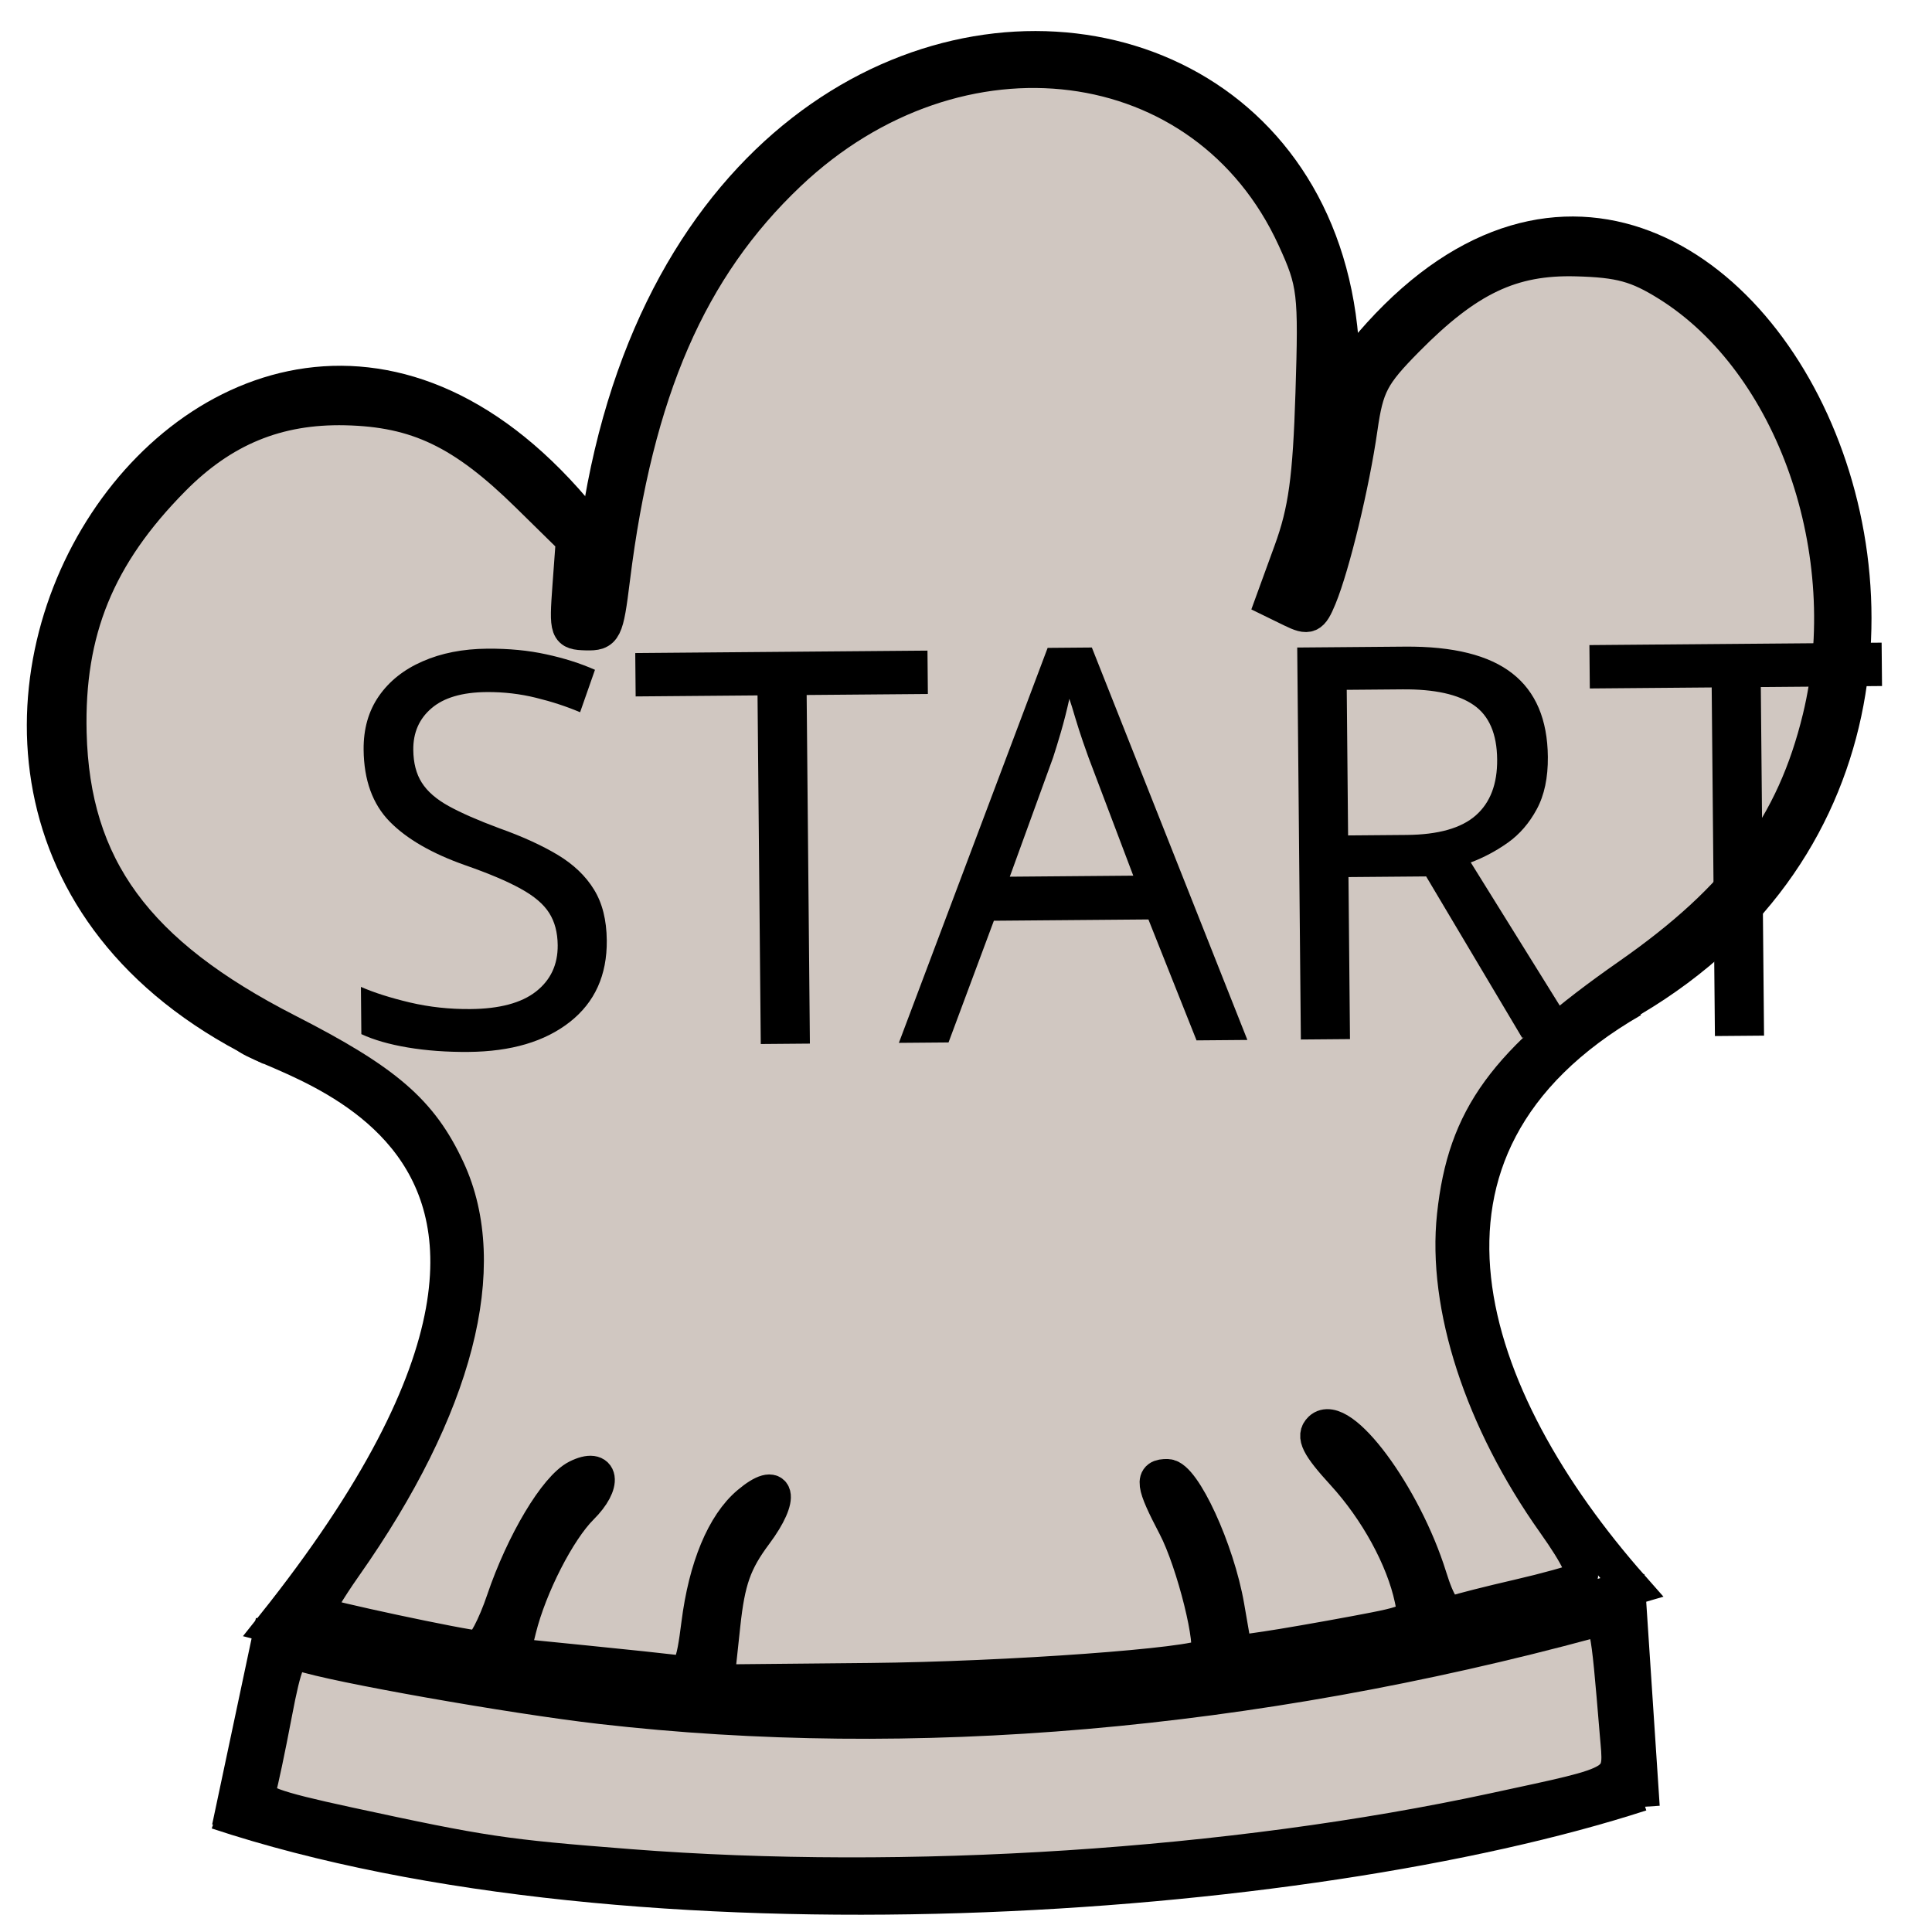
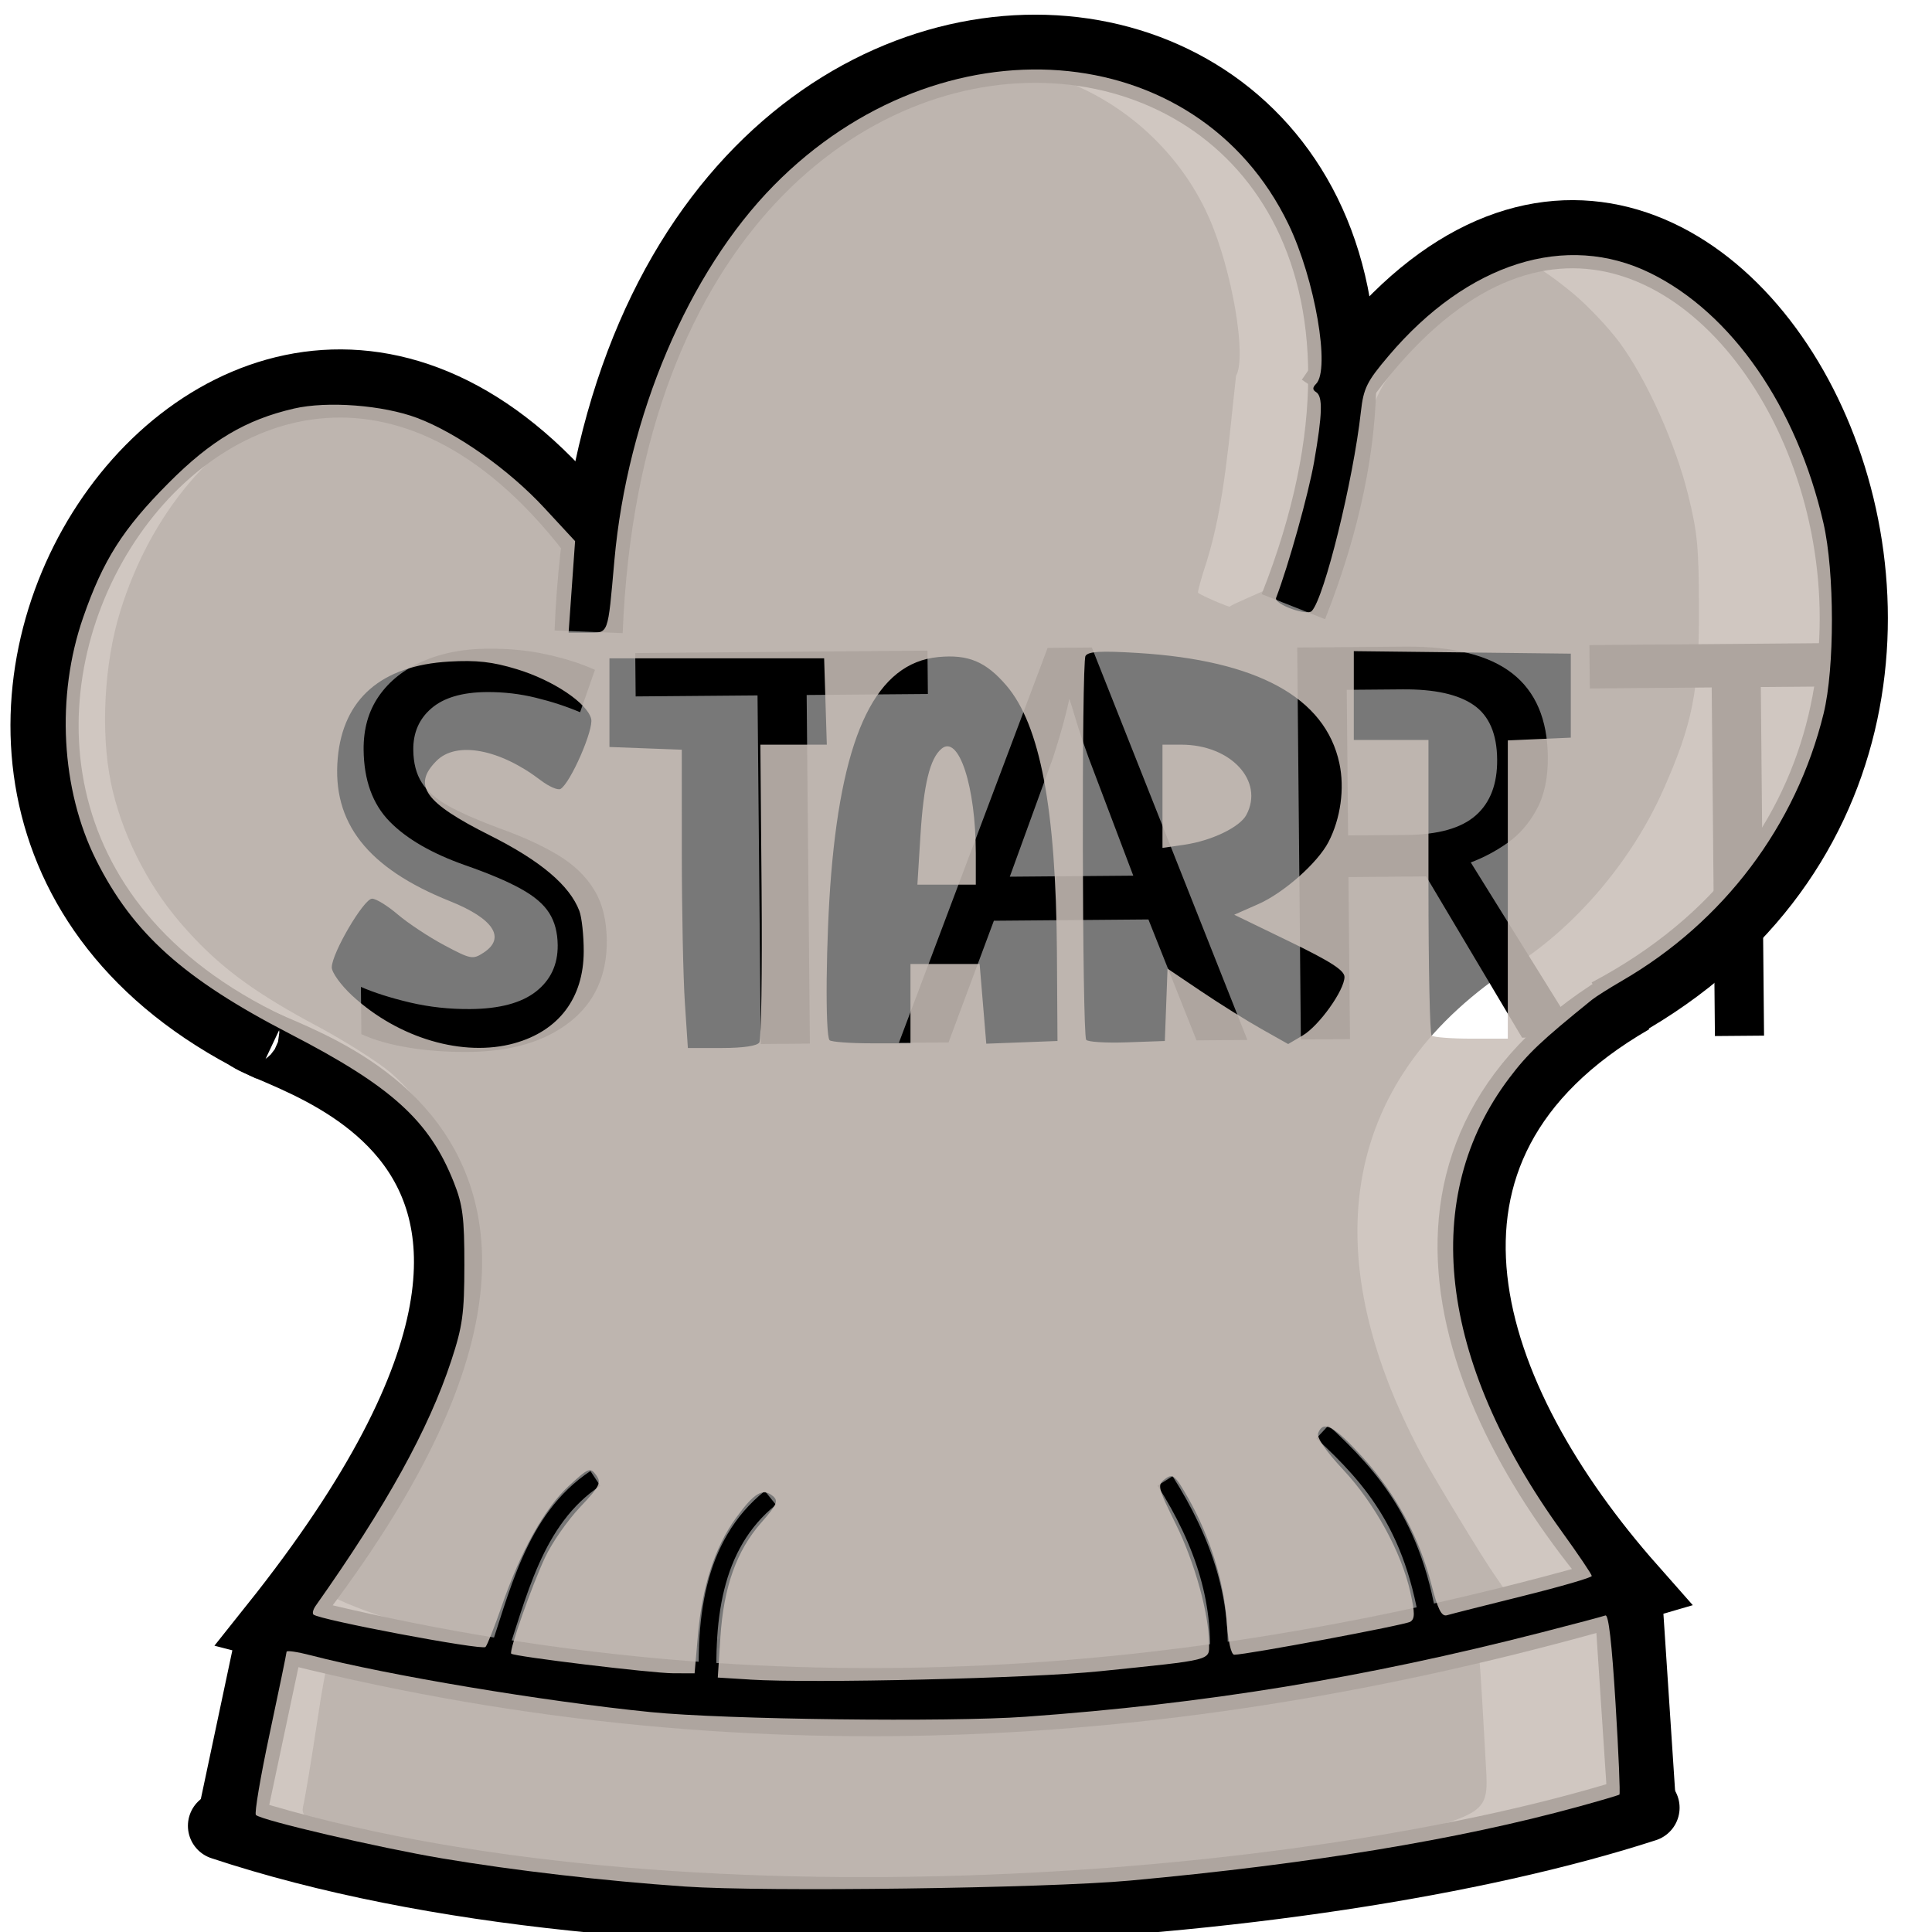
- <svg xmlns="http://www.w3.org/2000/svg" width="64mm" height="64mm" viewBox="0 0 226.772 226.772" id="svg2" version="1.1">
-   <defs id="defs4" />
-   <g id="layer1" transform="translate(0,-825.5906)">
-     <flowRoot xml:space="preserve" id="flowRoot4186" style="fill:black;stroke:none;stroke-opacity:1;stroke-width:1px;stroke-linejoin:miter;stroke-linecap:butt;fill-opacity:1;font-family:sans-serif;font-style:normal;font-weight:normal;font-size:40px;line-height:125%;letter-spacing:0px;word-spacing:0px">
+ <svg xmlns="http://www.w3.org/2000/svg" xmlns:xlink="http://www.w3.org/1999/xlink" width="64mm" height="64mm" viewBox="0 0 226.772 226.772" id="svg2" version="1.1" enable-background="new">
+   <defs id="defs4">
+     <linearGradient id="linearGradient4350">
+       <stop style="stop-color:#000000;stop-opacity:1;" offset="0" id="stop4352" />
+       <stop style="stop-color:#000000;stop-opacity:0;" offset="1" id="stop4354" />
+     </linearGradient>
+     <linearGradient xlink:href="#linearGradient4350" id="linearGradient4356" x1="37.611" y1="100.386" x2="184.461" y2="100.386" gradientUnits="userSpaceOnUse" />
+   </defs>
+   <g id="layer7" style="display:inline">
+     <path style="color:#000000;clip-rule:nonzero;display:inline;overflow:visible;visibility:visible;opacity:1;isolation:auto;mix-blend-mode:normal;color-interpolation:sRGB;color-interpolation-filters:linearRGB;solid-color:#000000;solid-opacity:1;fill:#757575;fill-opacity:0.98;fill-rule:evenodd;stroke:#757575;stroke-width:0;stroke-linecap:round;stroke-linejoin:miter;stroke-miterlimit:4;stroke-dasharray:none;stroke-dashoffset:0;stroke-opacity:0.98;color-rendering:auto;image-rendering:auto;shape-rendering:auto;text-rendering:auto;enable-background:accumulate" d="m 76.208,196.289 c -12.476,-3.838 -25.731,-3.174 -37.776,-9.14 0,0 0.551,-1.483 1.619,-3.036 7.007,-10.196 12.495,-22.008 14.119,-30.389 0.966,-4.983 0.627,-12.967 -0.712,-16.784 -1.332,-3.797 -4.401,-8.254 -7.581,-11.008 -1.435,-1.243 -5.352,-3.725 -8.703,-5.516 C 29.453,116.29 25.369,113.199 21.146,108.284 17.178,103.665 14.184,97.606 13.007,91.812 11.798,85.863 12.235,77.851 14.097,71.806 17.675,60.195 25.358,51.127 34.466,47.762 c 1.815,-0.67 3.757,-0.911 7.223,-0.896 4.19,0.019 5.133,0.194 8.13,1.508 5.371,2.354 10.446,6.525 14.651,12.039 1.687,2.213 2.017,2.963 1.846,4.201 -0.115,0.829 -0.332,3.12 -0.482,5.091 l -0.274,3.584 2.05,0 c 2.388,0 2.318,0.171 2.74,-6.673 0.583,-9.443 3.655,-22.1 7.31,-30.113 6.519,-14.295 16.74,-24.051 28.808,-27.497 4.509,-1.288 12.221,-1.405 16.251,-0.247 8.427,2.422 15.618,8.706 19.179,16.76 2.717,6.145 4.468,16.37 3.185,18.592 -0.806,7.153 -1.355,15.153 -3.449,21.808 -0.635,1.928 -1.088,3.573 -1.006,3.656 0.278,0.284 3.672,1.752 3.749,1.621 0.299,-0.509 12.398,-4.734 13.366,-8.431 1.28,-4.889 2.673,-8.2 2.685,-11.27 0.007,-1.669 0.776,-4.984 2.833,-7.635 10.361,-13.344 10.845,-18.108 21.339,-9.451 1.701,1.403 4.166,3.998 5.477,5.765 3.169,4.27 6.62,11.954 8.104,18.041 1.064,4.365 1.209,5.897 1.238,13.098 0.04,9.732 -0.73,13.64 -4.236,21.501 -3.639,8.159 -10.109,15.815 -17.256,20.419 -20.212,13.022 -24.072,33.298 -10.98,57.677 1.314,2.447 7.029,11.893 8.439,13.892 1.41,1.998 2.808,4.261 1.704,2.284 -0.252,0.275 -17.389,3.448 -17.51,3.276 l -3.879,0.902 c 0,0 -12.199,2.599 -17.877,3.48 0,0 16.646,0.876 -37.129,1.618 -14.278,1.457 -18.219,0.646 -24.487,-0.072 z" id="path5645" />
+     <path style="color:#000000;clip-rule:nonzero;display:inline;overflow:visible;visibility:visible;opacity:1;isolation:auto;mix-blend-mode:normal;color-interpolation:sRGB;color-interpolation-filters:linearRGB;solid-color:#000000;solid-opacity:1;fill:#757575;fill-opacity:0.98;fill-rule:evenodd;stroke:#000000;stroke-width:3.899;stroke-linecap:butt;stroke-linejoin:miter;stroke-miterlimit:4;stroke-dasharray:none;stroke-dashoffset:0;stroke-opacity:0;color-rendering:auto;image-rendering:auto;shape-rendering:auto;text-rendering:auto;enable-background:accumulate" d="m 73.336,222.785 c -12.935,-1.51 -14.874,-1.922 -28.761,-6.111 -7.715,-2.327 -9.36,-3.167 -9.008,-4.605 0.237,-0.967 1.015,-5.659 1.729,-10.427 1.043,-6.958 1.555,-8.548 2.595,-8.058 3.374,1.589 21.634,6.13 30.674,7.629 31.788,5.271 66.506,1.707 101.391,-10.41 1.493,-0.518 1.531,-0.27 2.386,15.262 0.385,6.988 1.046,6.451 -12.569,10.192 -26.827,7.372 -60.144,9.83 -88.439,6.527 z" id="path4354-1-6-6" />
+     <path style="fill:none;fill-rule:evenodd;stroke:#757575;stroke-width:1.107px;stroke-linecap:butt;stroke-linejoin:miter;stroke-opacity:0.98" d="m 59.005,189.783 3.256,0.602" id="path5690" />
+     <path style="display:inline;fill:none;fill-rule:evenodd;stroke:#757575;stroke-width:1.107px;stroke-linecap:butt;stroke-linejoin:miter;stroke-opacity:0.98" d="m 80.238,192.644 4.369,0.284" id="path5690-4" />
+     <path style="display:inline;fill:none;fill-rule:evenodd;stroke:#757575;stroke-width:1.107px;stroke-linecap:butt;stroke-linejoin:miter;stroke-opacity:0.98" d="m 154.239,186.58 2.936,-0.492" id="path5690-43" />
+     <path style="display:inline;fill:none;fill-rule:evenodd;stroke:#757575;stroke-width:1.107px;stroke-linecap:butt;stroke-linejoin:miter;stroke-opacity:0.98" d="m 133.06,190.804 3.09,-0.433" id="path5690-1" />
+     <path style="color:#000000;clip-rule:nonzero;display:inline;overflow:visible;visibility:visible;opacity:1;isolation:auto;mix-blend-mode:normal;color-interpolation:sRGB;color-interpolation-filters:linearRGB;solid-color:#000000;solid-opacity:1;fill:#757575;fill-opacity:0.98;fill-rule:evenodd;stroke:#757575;stroke-width:0;stroke-linecap:round;stroke-linejoin:miter;stroke-miterlimit:4;stroke-dasharray:none;stroke-dashoffset:0;stroke-opacity:0.98;color-rendering:auto;image-rendering:auto;shape-rendering:auto;text-rendering:auto;enable-background:accumulate" d="m 60.828,189.52 c -0.636,-0.117 -1.031,-0.249 -1.031,-0.345 0,-0.24 2.081,-6.32 2.715,-7.931 1.09,-2.77 2.334,-5.101 3.628,-6.795 0.771,-1.009 3.129,-3.433 3.554,-3.653 0.315,-0.164 0.353,-0.151 0.672,0.228 0.461,0.548 0.603,0.896 0.511,1.259 -0.042,0.169 -0.667,0.908 -1.388,1.642 -1.996,2.032 -3.315,4.18 -4.824,7.85 -0.582,1.416 -2.21,6.233 -2.513,7.434 -0.074,0.295 -0.17,0.528 -0.214,0.519 -0.043,-0.009 -0.543,-0.102 -1.11,-0.207 z" id="path5719" />
+     <path style="color:#000000;clip-rule:nonzero;display:inline;overflow:visible;visibility:visible;opacity:1;isolation:auto;mix-blend-mode:normal;color-interpolation:sRGB;color-interpolation-filters:linearRGB;solid-color:#000000;solid-opacity:1;fill:#757575;fill-opacity:0.98;fill-rule:evenodd;stroke:#757575;stroke-width:0;stroke-linecap:round;stroke-linejoin:miter;stroke-miterlimit:4;stroke-dasharray:none;stroke-dashoffset:0;stroke-opacity:0.98;color-rendering:auto;image-rendering:auto;shape-rendering:auto;text-rendering:auto;enable-background:accumulate" d="m 81.793,192.151 -0.941,-0.042 0.158,-2.214 c 0.194,-2.716 0.428,-4.451 0.858,-6.37 0.926,-4.132 2.496,-7.349 4.662,-9.554 1.07,-1.089 1.487,-1.236 1.978,-0.697 0.718,0.789 0.72,1.336 0.006,1.847 -1.462,1.045 -3.641,5.044 -4.392,8.059 -0.458,1.84 -0.799,4.081 -1.012,6.664 -0.104,1.259 -0.189,2.314 -0.189,2.344 0,0.03 -0.042,0.044 -0.094,0.03 -0.052,-0.014 -0.517,-0.044 -1.034,-0.067 z" id="path5721" />
+     <path style="color:#000000;clip-rule:nonzero;display:inline;overflow:visible;visibility:visible;opacity:1;isolation:auto;mix-blend-mode:normal;color-interpolation:sRGB;color-interpolation-filters:linearRGB;solid-color:#000000;solid-opacity:1;fill:#757575;fill-opacity:0.98;fill-rule:evenodd;stroke:#757575;stroke-width:0;stroke-linecap:round;stroke-linejoin:miter;stroke-miterlimit:4;stroke-dasharray:none;stroke-dashoffset:0;stroke-opacity:0.98;color-rendering:auto;image-rendering:auto;shape-rendering:auto;text-rendering:auto;enable-background:accumulate" d="" id="path5725" />
+     <path style="color:#000000;clip-rule:nonzero;display:inline;overflow:visible;visibility:visible;opacity:1;isolation:auto;mix-blend-mode:normal;color-interpolation:sRGB;color-interpolation-filters:linearRGB;solid-color:#000000;solid-opacity:1;fill:#757575;fill-opacity:0.98;fill-rule:evenodd;stroke:#757575;stroke-width:0;stroke-linecap:round;stroke-linejoin:miter;stroke-miterlimit:4;stroke-dasharray:none;stroke-dashoffset:0;stroke-opacity:0.98;color-rendering:auto;image-rendering:auto;shape-rendering:auto;text-rendering:auto;enable-background:accumulate" d="" id="path5729" />
+   </g>
+   <g id="layer1" transform="translate(0,-825.5906)" style="display:inline">
+     <flowRoot xml:space="preserve" id="flowRoot4186" style="font-style:normal;font-weight:normal;font-size:40px;line-height:125%;font-family:sans-serif;letter-spacing:0px;word-spacing:0px;fill:#000000;fill-opacity:1;stroke:none;stroke-width:1px;stroke-linecap:butt;stroke-linejoin:miter;stroke-opacity:1">
      <flowRegion id="flowRegion4188">
        <rect id="rect4190" width="149" height="57" x="43" y="-141.228" />
      </flowRegion>
      <flowPara id="flowPara4192" />
    </flowRoot>
    <flowRoot xml:space="preserve" id="flowRoot4194" style="font-style:normal;font-weight:normal;font-size:40px;line-height:125%;font-family:sans-serif;letter-spacing:0px;word-spacing:0px;fill:#000000;fill-opacity:1;stroke:none;stroke-width:1px;stroke-linecap:butt;stroke-linejoin:miter;stroke-opacity:1" transform="translate(0,825.5906)">
      <flowRegion id="flowRegion4196">
        <rect id="rect4198" width="142" height="41" x="42" y="-152.228" />
      </flowRegion>
      <flowPara id="flowPara4200">OP</flowPara>
    </flowRoot>
-     <flowRoot xml:space="preserve" id="flowRoot4202" style="fill:black;stroke:none;stroke-opacity:1;stroke-width:1px;stroke-linejoin:miter;stroke-linecap:butt;fill-opacity:1;font-family:sans-serif;font-style:normal;font-weight:normal;font-size:40px;line-height:125%;letter-spacing:0px;word-spacing:0px">
+     <flowRoot xml:space="preserve" id="flowRoot4202" style="font-style:normal;font-weight:normal;font-size:40px;line-height:125%;font-family:sans-serif;letter-spacing:0px;word-spacing:0px;fill:#000000;fill-opacity:1;stroke:none;stroke-width:1px;stroke-linecap:butt;stroke-linejoin:miter;stroke-opacity:1">
      <flowRegion id="flowRegion4204">
        <rect id="rect4206" width="147" height="103" x="63" y="-87.228" />
      </flowRegion>
      <flowPara id="flowPara4208" />
    </flowRoot>
-     <flowRoot xml:space="preserve" id="flowRoot4214" style="fill:black;stroke:none;stroke-opacity:1;stroke-width:1px;stroke-linejoin:miter;stroke-linecap:butt;fill-opacity:1;font-family:sans-serif;font-style:normal;font-weight:normal;font-size:40px;line-height:125%;letter-spacing:0px;word-spacing:0px">
+     <flowRoot xml:space="preserve" id="flowRoot4214" style="font-style:normal;font-weight:normal;font-size:40px;line-height:125%;font-family:sans-serif;letter-spacing:0px;word-spacing:0px;fill:#000000;fill-opacity:1;stroke:none;stroke-width:1px;stroke-linecap:butt;stroke-linejoin:miter;stroke-opacity:1">
      <flowRegion id="flowRegion4216">
        <rect id="rect4218" width="191" height="43" x="23" y="-150.228" />
      </flowRegion>
      <flowPara id="flowPara4220" />
    </flowRoot>
    <text xml:space="preserve" style="font-style:normal;font-weight:normal;font-size:40px;line-height:125%;font-family:sans-serif;letter-spacing:0px;word-spacing:0px;fill:#000000;fill-opacity:1;stroke:none;stroke-width:1px;stroke-linecap:butt;stroke-linejoin:miter;stroke-opacity:1" x="97" y="692.362" id="text4222">
      <tspan id="tspan4224" x="97" y="692.362" />
    </text>
-     <path style="fill:none;fill-rule:evenodd;stroke:#000000;stroke-width:4.158;stroke-linecap:butt;stroke-linejoin:miter;stroke-miterlimit:4;stroke-dasharray:none;stroke-opacity:1" d="m 29.052,946.472 c -4.573,2.765 52.916,7.476 3.089,69.959 55.246,14.301 108.066,10.491 159.386,-4.503 -19.403,-21.964 -30.166,-51.548 0.047,-68.985" id="path4230" />
-     <path style="fill:none;fill-rule:evenodd;stroke:#000000;stroke-width:4.158;stroke-linecap:butt;stroke-linejoin:miter;stroke-miterlimit:4;stroke-dasharray:none;stroke-opacity:1" d="M 31.788,948.575 C -29.364,919.753 28.623,832.92 70.281,889.154" id="path4232" />
-     <path style="fill:none;fill-rule:evenodd;stroke:#000000;stroke-width:4.158;stroke-linecap:butt;stroke-linejoin:miter;stroke-miterlimit:4;stroke-dasharray:none;stroke-opacity:1" d="m 188.692,944.443 c 63.479,-33.554 8.496,-132.889 -32.57,-72.045" id="path4232-5" />
-     <path style="fill:none;fill-rule:evenodd;stroke:#000000;stroke-width:4.158;stroke-linecap:butt;stroke-linejoin:miter;stroke-miterlimit:4;stroke-dasharray:none;stroke-opacity:1" d="m 69.091,899.75 c 3.861,-97.852 114.54,-83.483 82.722,-2.952" id="path4232-8" />
-     <path style="fill:none;fill-rule:evenodd;stroke:#000000;stroke-width:4.158;stroke-linecap:butt;stroke-linejoin:miter;stroke-miterlimit:4;stroke-dasharray:none;stroke-opacity:1" d="m 25.508,1038.236 c 49.09,16.27 127.684,10.657 167.088,-2.122" id="path4270" />
-     <path style="fill:none;fill-rule:evenodd;stroke:#000000;stroke-width:4.158;stroke-linecap:butt;stroke-linejoin:miter;stroke-miterlimit:4;stroke-dasharray:none;stroke-opacity:1" d="m 32.075,1015.932 -5.136,24.229" id="path4274" />
-     <path style="fill:none;fill-rule:evenodd;stroke:#000000;stroke-width:4.158;stroke-linecap:butt;stroke-linejoin:miter;stroke-miterlimit:4;stroke-dasharray:none;stroke-opacity:1" d="m 190.939,1010.49 1.795,27.191" id="path4276" />
-     <path style="fill:none;fill-rule:evenodd;stroke:#000000;stroke-width:2.079;stroke-linecap:butt;stroke-linejoin:miter;stroke-miterlimit:4;stroke-dasharray:none;stroke-opacity:1" d="m 69.877,999.121 c -7.248,4.825 -9.025,13.65 -11.807,21.742" id="path4280" />
-     <path style="fill:none;fill-rule:evenodd;stroke:#000000;stroke-width:2.079;stroke-linecap:butt;stroke-linejoin:miter;stroke-miterlimit:4;stroke-dasharray:none;stroke-opacity:1" d="m 155.227,993.656 c 5.767,5.383 11.27,11.289 12.793,25.06" id="path4280-4" />
-     <path style="fill:none;fill-rule:evenodd;stroke:#000000;stroke-width:2.079;stroke-linecap:butt;stroke-linejoin:miter;stroke-miterlimit:4;stroke-dasharray:none;stroke-opacity:1" d="m 83.219,1025.515 c -0.652,-9.608 0.328,-18.578 7.206,-24.11" id="path4332" />
-     <path style="fill:none;fill-rule:evenodd;stroke:#000000;stroke-width:2.079;stroke-linecap:butt;stroke-linejoin:miter;stroke-miterlimit:4;stroke-dasharray:none;stroke-opacity:1" d="m 136.753,999.416 c 4.468,7.037 7.083,14.485 6.12,22.726" id="path4334" />
-     <path style="color:#000000;clip-rule:nonzero;display:inline;overflow:visible;visibility:visible;opacity:1;isolation:auto;mix-blend-mode:normal;color-interpolation:sRGB;color-interpolation-filters:linearRGB;solid-color:#000000;solid-opacity:1;fill:#c8beb7;fill-opacity:0.867;fill-rule:evenodd;stroke:#000000;stroke-width:3.877;stroke-linecap:butt;stroke-linejoin:miter;stroke-miterlimit:4;stroke-dasharray:none;stroke-dashoffset:0;stroke-opacity:1;color-rendering:auto;image-rendering:auto;shape-rendering:auto;text-rendering:auto;enable-background:accumulate" d="m 73.893,1044.568 c -14.861,-1.159 -17.091,-1.492 -33.067,-4.948 -8.876,-1.92 -10.771,-2.626 -10.379,-3.868 0.264,-0.836 1.118,-4.886 1.899,-9.001 1.14,-6.005 1.715,-7.38 2.913,-6.97 3.887,1.331 24.886,5.043 35.276,6.235 36.535,4.191 76.361,0.739 116.308,-10.081 1.709,-0.463 1.756,-0.25 2.865,13.121 0.499,6.015 1.255,5.545 -14.345,8.918 -30.736,6.644 -68.962,9.129 -101.471,6.594 z" id="path4354" />
-     <path style="color:#000000;clip-rule:nonzero;display:inline;overflow:visible;visibility:visible;opacity:1;isolation:auto;mix-blend-mode:normal;color-interpolation:sRGB;color-interpolation-filters:linearRGB;solid-color:#000000;solid-opacity:1;fill:#c8beb7;fill-opacity:0.867;fill-rule:evenodd;stroke:#000000;stroke-width:3.877;stroke-linecap:butt;stroke-linejoin:miter;stroke-miterlimit:4;stroke-dasharray:none;stroke-dashoffset:0;stroke-opacity:1;color-rendering:auto;image-rendering:auto;shape-rendering:auto;text-rendering:auto;enable-background:accumulate" d="m 79.241,1021.766 c -1.063,-0.134 -5.766,-0.629 -10.451,-1.1 l -8.518,-0.856 0.744,-3.001 c 1.241,-5.003 4.59,-11.551 7.273,-14.217 2.853,-2.835 2.475,-5.247 -0.582,-3.715 -2.507,1.256 -6.391,7.754 -8.689,14.538 -1.029,3.039 -2.337,5.513 -2.906,5.499 -1.629,-0.044 -18.347,-3.611 -18.77,-4.008 -0.209,-0.197 1.239,-2.658 3.217,-5.47 C 53.655,990.818 57.952,974.234 52.641,962.816 49.464,955.988 45.372,952.454 33.792,946.537 16.021,937.456 8.617,927.338 8.23,911.604 7.937,899.642 11.543,890.812 20.369,881.881 c 5.788,-5.857 12.189,-8.491 20.191,-8.31 8.38,0.19 13.752,2.762 21.34,10.215 l 5.278,5.184 -0.401,5.478 c -0.386,5.262 -0.306,5.48 2.014,5.543 2.274,0.061 2.463,-0.318 3.223,-6.458 2.727,-22.011 9.015,-36.482 20.641,-47.497 19.843,-18.802 48.809,-15.108 59.189,7.548 2.401,5.241 2.525,6.282 2.151,18.154 -0.315,10.015 -0.837,13.804 -2.547,18.501 l -2.151,5.907 2.29,1.118 c 2.044,0.998 2.406,0.836 3.372,-1.51 1.564,-3.8 3.857,-13.295 4.798,-19.874 0.718,-5.019 1.355,-6.236 5.425,-10.359 7.09,-7.183 12.249,-9.636 19.835,-9.432 5.117,0.137 7.13,0.689 10.733,2.939 14.68,9.169 22.46,31.446 17.754,50.836 -3.045,12.547 -9.376,21.094 -22.314,30.129 -14.663,10.238 -19.341,16.659 -20.586,28.254 -1.146,10.671 3.222,24.099 11.749,36.119 2.825,3.983 3.825,6.13 3.045,6.538 -0.639,0.335 -3.891,1.238 -7.228,2.007 -3.337,0.769 -6.691,1.619 -7.453,1.888 -0.968,0.342 -1.819,-0.898 -2.817,-4.108 -3.001,-9.648 -10.504,-19.743 -12.95,-17.425 -0.925,0.877 -0.329,2.072 2.67,5.35 3.91,4.273 7.005,9.943 8.004,14.659 0.534,2.524 0.379,2.616 -6.512,3.907 -3.883,0.727 -8.634,1.551 -10.559,1.831 l -3.5,0.509 -0.932,-5.385 c -1.15,-6.646 -5.135,-15.299 -7.069,-15.351 -1.978,-0.053 -1.843,0.967 0.79,5.991 2.198,4.193 4.673,14.185 3.734,15.075 -1.165,1.104 -23.33,2.716 -39.475,2.871 l -17.845,0.172 0.705,-6.562 c 0.563,-5.248 1.321,-7.389 3.784,-10.691 3.269,-4.383 2.685,-6.709 -0.922,-3.667 -2.964,2.5 -5.076,7.584 -5.915,14.238 -0.637,5.053 -0.979,5.766 -2.664,5.554 z" id="path4368" />
-     <text xml:space="preserve" style="font-style:normal;font-weight:normal;font-size:64.278px;line-height:125%;font-family:sans-serif;letter-spacing:0px;word-spacing:0px;fill:#000000;fill-opacity:1;stroke:none;stroke-width:1px;stroke-linecap:butt;stroke-linejoin:miter;stroke-opacity:1" x="30.434" y="946.367" id="text4309" transform="matrix(0.9973529,-0.00832309,0.00930184,1.002576,0,0)">
-       <tspan id="tspan4311" x="30.434" y="946.367" style="font-style:normal;font-variant:normal;font-weight:normal;font-stretch:normal;font-family:'Rhum Banane';-inkscape-font-specification:'Rhum Banane'">START</tspan>
+     <path style="display:inline;fill:none;fill-rule:evenodd;stroke:#000000;stroke-width:8;stroke-linecap:butt;stroke-linejoin:miter;stroke-miterlimit:4;stroke-dasharray:none;stroke-opacity:1" d="m 29.052,946.472 c -4.573,2.765 52.916,7.476 3.089,69.959 55.246,14.301 108.066,10.491 159.386,-4.503 -19.403,-21.964 -30.166,-51.548 0.047,-68.985" id="path4230-9" />
+     <path style="display:inline;fill:none;fill-rule:evenodd;stroke:#000000;stroke-width:8;stroke-linecap:butt;stroke-linejoin:miter;stroke-miterlimit:4;stroke-dasharray:none;stroke-opacity:1" d="m 31.788,948.575 c -61.152,-28.823 -3.165,-115.655 38.493,-59.422" id="path4232-4" />
+     <path style="display:inline;fill:none;fill-rule:evenodd;stroke:#000000;stroke-width:8;stroke-linecap:butt;stroke-linejoin:miter;stroke-miterlimit:4;stroke-dasharray:none;stroke-opacity:1" d="m 188.692,944.443 c 63.479,-33.554 8.496,-132.889 -32.57,-72.045" id="path4232-5-4" />
+     <path style="display:inline;fill:none;fill-rule:evenodd;stroke:#000000;stroke-width:8;stroke-linecap:butt;stroke-linejoin:miter;stroke-miterlimit:4;stroke-dasharray:none;stroke-opacity:1" d="m 69.091,899.75 c 3.861,-97.852 114.54,-83.483 82.722,-2.952" id="path4232-8-1" />
+     <path style="display:inline;fill:none;fill-rule:evenodd;stroke:#000000;stroke-width:8;stroke-linecap:butt;stroke-linejoin:miter;stroke-miterlimit:4;stroke-dasharray:none;stroke-opacity:1" d="m 32.075,1015.932 -5.136,24.229" id="path4274-4" />
+     <path style="display:inline;fill:none;fill-rule:evenodd;stroke:#000000;stroke-width:8;stroke-linecap:butt;stroke-linejoin:miter;stroke-miterlimit:4;stroke-dasharray:none;stroke-opacity:1" d="m 190.939,1010.49 1.795,27.191" id="path4276-2" />
+     <path style="display:inline;fill:none;fill-rule:evenodd;stroke:#000000;stroke-width:2.079;stroke-linecap:butt;stroke-linejoin:miter;stroke-miterlimit:4;stroke-dasharray:none;stroke-opacity:1" d="m 69.877,999.121 c -7.248,4.825 -9.025,13.65 -11.807,21.742" id="path4280-6" />
+     <path style="display:inline;fill:none;fill-rule:evenodd;stroke:#000000;stroke-width:2.079;stroke-linecap:butt;stroke-linejoin:miter;stroke-miterlimit:4;stroke-dasharray:none;stroke-opacity:1" d="m 155.227,993.656 c 5.767,5.383 11.27,11.289 12.793,25.06" id="path4280-4-2" />
+     <path style="display:inline;fill:none;fill-rule:evenodd;stroke:#000000;stroke-width:2.079;stroke-linecap:butt;stroke-linejoin:miter;stroke-miterlimit:4;stroke-dasharray:none;stroke-opacity:1" d="m 83.219,1025.515 c -0.652,-9.608 0.328,-18.578 7.206,-24.11" id="path4332-7" />
+     <path style="display:inline;fill:none;fill-rule:evenodd;stroke:#000000;stroke-width:2.079;stroke-linecap:butt;stroke-linejoin:miter;stroke-miterlimit:4;stroke-dasharray:none;stroke-opacity:1" d="m 136.753,999.416 c 4.468,7.037 7.083,14.485 6.12,22.726" id="path4334-4" />
+     <text xml:space="preserve" style="font-style:normal;font-weight:normal;font-size:64.278px;line-height:125%;font-family:sans-serif;letter-spacing:0px;word-spacing:0px;display:inline;fill:#000000;fill-opacity:1;stroke:none;stroke-width:1px;stroke-linecap:butt;stroke-linejoin:miter;stroke-opacity:1" x="30.434" y="946.367" id="text4309-0" transform="matrix(0.9973529,-0.00832309,0.00930184,1.002576,0,0)">
+       <tspan id="tspan4311-2" x="30.434" y="946.367" style="font-style:normal;font-variant:normal;font-weight:normal;font-stretch:normal;font-family:'Rhum Banane';-inkscape-font-specification:'Rhum Banane'">START</tspan>
+     </text>
+     <path style="display:inline;opacity:1;fill:none;fill-rule:evenodd;stroke:#000000;stroke-width:8;stroke-linecap:round;stroke-linejoin:miter;stroke-miterlimit:4;stroke-dasharray:none;stroke-opacity:1" d="m 26.057,1039.899 c 49.09,16.27 127.684,10.657 167.088,-2.122" id="path4270-0-7" />
+     <path style="color:#000000;clip-rule:nonzero;display:inline;overflow:visible;visibility:visible;opacity:1;isolation:auto;mix-blend-mode:normal;color-interpolation:sRGB;color-interpolation-filters:linearRGB;solid-color:#000000;solid-opacity:1;fill:#c9beb7;fill-opacity:0.867;fill-rule:evenodd;stroke:#000000;stroke-width:0;stroke-linecap:round;stroke-linejoin:miter;stroke-miterlimit:4;stroke-dasharray:none;stroke-dashoffset:0;stroke-opacity:1;color-rendering:auto;image-rendering:auto;shape-rendering:auto;text-rendering:auto;enable-background:accumulate" d="m 80.409,221.435 c -9.575,-0.663 -20.051,-1.876 -28.518,-3.303 -7.453,-1.256 -21.178,-4.457 -21.853,-5.096 -0.194,-0.184 0.535,-4.495 1.621,-9.581 1.085,-5.086 1.975,-9.395 1.978,-9.575 0.002,-0.18 1.283,0.007 2.847,0.415 8.923,2.33 27.395,5.417 39.907,6.668 8.711,0.871 34.92,1.194 44,0.542 21.131,-1.518 39.696,-4.551 60.5,-9.885 3.85,-0.987 7.245,-1.888 7.546,-2.002 0.371,-0.141 0.752,3.161 1.192,10.332 0.356,5.797 0.56,10.607 0.454,10.691 -0.106,0.084 -2.33,0.738 -4.942,1.454 -13.995,3.837 -31.445,6.709 -52.5,8.641 -9.863,0.905 -42.867,1.347 -52.232,0.699 z" id="path5834" transform="translate(0,825.5906)" />
+     <path style="color:#000000;clip-rule:nonzero;display:inline;overflow:visible;visibility:visible;opacity:1;isolation:auto;mix-blend-mode:normal;color-interpolation:sRGB;color-interpolation-filters:linearRGB;solid-color:#000000;solid-opacity:1;fill:#c9beb7;fill-opacity:0.867;fill-rule:evenodd;stroke:#000000;stroke-width:4.382;stroke-linecap:round;stroke-linejoin:miter;stroke-miterlimit:4;stroke-dasharray:none;stroke-dashoffset:0;stroke-opacity:0;color-rendering:auto;image-rendering:auto;shape-rendering:auto;text-rendering:auto;enable-background:accumulate" d="m 88.028,197.14 -3.777,-0.234 0.309,-4.766 c 0.381,-5.87 1.903,-10.133 4.79,-13.413 1.855,-2.107 2.05,-2.556 1.358,-3.13 -1.176,-0.976 -2.178,-0.379 -4.324,2.575 -2.451,3.375 -3.966,8.034 -4.461,13.721 l -0.394,4.519 -2.531,-0.01 c -2.536,-0.01 -18.654,-1.962 -18.991,-2.299 -0.293,-0.293 2.439,-8.053 3.995,-11.347 0.792,-1.678 2.623,-4.303 4.069,-5.833 2.336,-2.474 2.547,-2.894 1.896,-3.784 -0.687,-0.939 -0.886,-0.859 -3.218,1.29 -2.823,2.602 -5.632,7.632 -7.842,14.04 -0.831,2.41 -1.694,4.592 -1.918,4.849 -0.374,0.428 -19.587,-3.196 -20.201,-3.811 -0.148,-0.148 -0.031,-0.605 0.26,-1.016 8.281,-11.712 13.272,-20.735 15.92,-28.78 1.332,-4.048 1.533,-5.515 1.538,-11.229 0.005,-5.562 -0.186,-7.057 -1.242,-9.718 -2.872,-7.241 -7.299,-11.248 -19.249,-17.423 C 21.57,114.911 15.602,109.56 11.294,100.965 7.148,92.695 6.556,81.691 9.761,72.473 12.107,65.726 14.414,62.093 19.773,56.706 c 4.99,-5.016 9.07,-7.44 14.73,-8.75 3.918,-0.907 10.462,-0.407 14.469,1.104 4.674,1.763 10.764,6.068 14.895,10.53 l 3.635,3.926 -0.381,5.372 -0.381,5.372 2.228,0 c 2.511,0 2.352,0.428 3.148,-8.49 1.511,-16.927 8.694,-33.827 18.701,-43.995 19.6,-19.917 49.71,-17.647 60.425,4.556 3.098,6.419 4.931,17.031 3.235,18.727 -0.429,0.429 -0.429,0.699 0,0.964 0.807,0.499 0.749,2.566 -0.23,8.179 -0.653,3.747 -3.016,12.204 -4.462,15.972 -0.281,0.732 3.607,2.163 4.191,1.542 1.473,-1.564 4.863,-15.315 5.757,-23.353 0.311,-2.799 0.691,-3.566 3.259,-6.594 9.273,-10.931 20.834,-14.581 30.738,-9.705 9.549,4.701 17.167,15.708 20.299,29.327 1.319,5.736 1.329,17.027 0.02,22.365 -3.23,13.171 -11.74,24.456 -23.645,31.355 -1.506,0.873 -3.109,1.886 -3.561,2.252 -5.956,4.819 -7.507,6.287 -9.675,9.152 -10.578,13.982 -8.382,33.102 6.109,53.195 1.956,2.711 3.558,5.084 3.561,5.273 0.003,0.189 -3.631,1.246 -8.075,2.35 -4.444,1.104 -8.457,2.12 -8.917,2.258 -0.639,0.191 -1.074,-0.667 -1.833,-3.616 -1.427,-5.538 -4.179,-10.64 -8.033,-14.892 -3.355,-3.701 -4.665,-4.417 -5.258,-2.873 -0.201,0.524 0.882,2.106 2.97,4.338 3.655,3.908 6.798,9.645 7.844,14.319 0.55,2.458 0.55,3.15 -0.001,3.491 -0.626,0.387 -19.231,3.871 -20.661,3.869 -0.37,-5e-4 -0.723,-1.576 -0.891,-3.972 -0.324,-4.617 -1.984,-9.941 -4.463,-14.316 -1.591,-2.806 -1.842,-3.021 -2.756,-2.352 -0.957,0.7 -0.894,0.963 1.267,5.347 2.201,4.465 3.867,10.466 3.887,13.998 0.011,2.001 0.555,1.864 -12.863,3.238 -8.078,0.827 -33.62,1.435 -41.025,0.976 l 2.69e-4,0 z M 60.372,122.454 c 5.215,-1.449 8.129,-5.303 8.143,-10.774 0.005,-1.863 -0.226,-4.007 -0.514,-4.764 -1.139,-2.996 -4.56,-5.884 -10.498,-8.862 -7.673,-3.848 -9.129,-5.885 -6.258,-8.756 2.331,-2.331 7.403,-1.386 12.2,2.274 0.989,0.755 2.05,1.217 2.356,1.028 1.176,-0.727 3.903,-6.977 3.589,-8.226 -0.466,-1.857 -4.47,-4.531 -8.719,-5.824 -2.875,-0.875 -4.724,-1.083 -7.964,-0.895 -7.927,0.459 -12.432,4.361 -13.062,11.314 -0.689,7.603 3.489,12.933 13.178,16.812 5.103,2.043 6.585,4.307 3.949,6.034 -1.277,0.837 -1.506,0.793 -4.631,-0.872 -1.808,-0.964 -4.262,-2.587 -5.454,-3.606 -1.191,-1.02 -2.546,-1.854 -3.011,-1.854 -0.974,0 -4.733,6.402 -4.733,8.062 0,0.611 1.085,2.11 2.411,3.332 5.431,5.006 13.04,7.238 19.017,5.578 z m 28.759,-0.097 c 0.222,-0.359 0.34,-8.37 0.262,-17.803 l -0.142,-17.149 3.899,0 3.899,0 -0.157,-5.067 -0.158,-5.067 -12.599,0 -12.599,0 0,5.204 0,5.204 4.245,0.16 4.245,0.16 0.003,12.165 c 0.002,6.691 0.162,14.568 0.357,17.506 l 0.354,5.341 3.993,0 c 2.501,0 4.144,-0.244 4.397,-0.653 l 9.3e-5,0 z m 17.737,-4.551 0,-4.656 4.059,0 4.059,0 0.39,4.678 0.39,4.678 4.179,-0.159 4.179,-0.159 -0.066,-10.408 c -0.106,-16.827 -1.973,-26.691 -5.926,-31.309 -2.412,-2.818 -4.487,-3.686 -8.004,-3.348 -7.2,0.692 -11.183,8.77 -12.569,25.49 -0.613,7.398 -0.723,18.946 -0.185,19.483 0.201,0.201 2.419,0.365 4.93,0.365 l 4.565,0 0,-4.656 z m 30.014,0.136 0.16,-4.246 3.948,2.661 c 2.172,1.464 5.357,3.455 7.08,4.425 l 3.131,1.764 1.699,-1 c 1.921,-1.131 4.911,-5.317 4.911,-6.874 0,-0.773 -1.615,-1.813 -6.471,-4.167 l -6.471,-3.137 2.839,-1.253 c 2.984,-1.317 6.955,-4.835 8.227,-7.287 1.425,-2.749 1.912,-6.274 1.277,-9.236 -1.657,-7.725 -9.643,-12.091 -23.687,-12.951 -4.329,-0.265 -5.782,-0.181 -6.113,0.354 -0.467,0.756 -0.39,44.292 0.08,45.052 0.156,0.252 2.296,0.387 4.757,0.3 l 4.474,-0.158 0.16,-4.246 z m 40.101,-13.531 0,-17.504 3.697,-0.162 3.697,-0.162 0,-4.93 0,-4.93 -12.736,-0.147 -12.736,-0.147 0,5.214 0,5.214 4.382,0 4.382,0 0,17.163 c 0,9.44 0.164,17.328 0.365,17.529 0.201,0.201 2.296,0.365 4.656,0.365 l 4.291,0 0,-17.504 z" id="path4215" transform="translate(0,825.5906)" />
+     <path style="color:#000000;clip-rule:nonzero;display:inline;overflow:visible;visibility:visible;opacity:1;isolation:auto;mix-blend-mode:normal;color-interpolation:sRGB;color-interpolation-filters:linearRGB;solid-color:#000000;solid-opacity:1;fill:#c9beb7;fill-opacity:0.867;fill-rule:evenodd;stroke:#000000;stroke-width:4.382;stroke-linecap:round;stroke-linejoin:miter;stroke-miterlimit:4;stroke-dasharray:none;stroke-dashoffset:0;stroke-opacity:0;color-rendering:auto;image-rendering:auto;shape-rendering:auto;text-rendering:auto;enable-background:accumulate" d="m 108.033,98.15 c 0.377,-6.09 1.114,-9.133 2.487,-10.272 2.019,-1.676 4.017,4.446 4.017,12.308 l 0,3.653 -3.428,0 -3.428,0 0.352,-5.689 z" id="path4217" transform="translate(0,825.5906)" />
+     <path style="color:#000000;clip-rule:nonzero;display:inline;overflow:visible;visibility:visible;opacity:1;isolation:auto;mix-blend-mode:normal;color-interpolation:sRGB;color-interpolation-filters:linearRGB;solid-color:#000000;solid-opacity:1;fill:#c9beb7;fill-opacity:0.867;fill-rule:evenodd;stroke:#000000;stroke-width:4.382;stroke-linecap:round;stroke-linejoin:miter;stroke-miterlimit:4;stroke-dasharray:none;stroke-dashoffset:0;stroke-opacity:0;color-rendering:auto;image-rendering:auto;shape-rendering:auto;text-rendering:auto;enable-background:accumulate" d="m 136.448,93.465 0,-6.059 2.209,0 c 5.813,0 9.763,4.27 7.633,8.251 -0.766,1.432 -4.076,3.027 -7.24,3.488 l -2.602,0.379 0,-6.059 z" id="path4219" transform="translate(0,825.5906)" />
+   </g>
+   <g id="layer6" style="display:none;opacity:0.49">
+     <path style="display:inline;fill:none;fill-rule:evenodd;stroke:#000000;stroke-width:4.158;stroke-linecap:butt;stroke-linejoin:miter;stroke-miterlimit:4;stroke-dasharray:none;stroke-opacity:1" d="m 29.052,120.881 c -4.573,2.765 52.916,7.476 3.089,69.959 55.246,14.301 108.066,10.491 159.386,-4.503 -19.403,-21.964 -30.166,-51.548 0.047,-68.985" id="path4230" />
+     <path style="display:inline;fill:none;fill-rule:evenodd;stroke:#000000;stroke-width:4.158;stroke-linecap:butt;stroke-linejoin:miter;stroke-miterlimit:4;stroke-dasharray:none;stroke-opacity:1" d="M 31.788,122.985 C -29.364,94.162 28.623,7.329 70.281,63.563" id="path4232" />
+     <path style="display:inline;fill:none;fill-rule:evenodd;stroke:#000000;stroke-width:4.158;stroke-linecap:butt;stroke-linejoin:miter;stroke-miterlimit:4;stroke-dasharray:none;stroke-opacity:1" d="M 188.692,118.852 C 252.171,85.298 197.188,-14.037 156.122,46.807" id="path4232-5" />
+     <path style="display:inline;fill:none;fill-rule:evenodd;stroke:#000000;stroke-width:4.158;stroke-linecap:butt;stroke-linejoin:miter;stroke-miterlimit:4;stroke-dasharray:none;stroke-opacity:1" d="M 69.091,74.159 C 72.952,-23.692 183.632,-9.323 151.813,71.207" id="path4232-8" />
+     <path style="display:inline;fill:none;fill-rule:evenodd;stroke:#000000;stroke-width:4.158;stroke-linecap:butt;stroke-linejoin:miter;stroke-miterlimit:4;stroke-dasharray:none;stroke-opacity:1" d="m 25.508,212.646 c 49.09,16.27 127.684,10.657 167.088,-2.122" id="path4270" />
+     <path style="display:inline;fill:none;fill-rule:evenodd;stroke:#000000;stroke-width:4.158;stroke-linecap:butt;stroke-linejoin:miter;stroke-miterlimit:4;stroke-dasharray:none;stroke-opacity:1" d="m 32.075,190.342 -5.136,24.229" id="path4274" />
+     <path style="display:inline;fill:none;fill-rule:evenodd;stroke:#000000;stroke-width:4.158;stroke-linecap:butt;stroke-linejoin:miter;stroke-miterlimit:4;stroke-dasharray:none;stroke-opacity:1" d="m 190.939,184.9 1.795,27.191" id="path4276" />
+     <path style="display:inline;fill:none;fill-rule:evenodd;stroke:#000000;stroke-width:2.079;stroke-linecap:butt;stroke-linejoin:miter;stroke-miterlimit:4;stroke-dasharray:none;stroke-opacity:1" d="m 69.877,173.53 c -7.248,4.825 -9.025,13.65 -11.807,21.742" id="path4280" />
+     <path style="display:inline;fill:none;fill-rule:evenodd;stroke:#000000;stroke-width:2.079;stroke-linecap:butt;stroke-linejoin:miter;stroke-miterlimit:4;stroke-dasharray:none;stroke-opacity:1" d="m 155.227,168.066 c 5.767,5.383 11.27,11.289 12.793,25.06" id="path4280-4" />
+     <path style="display:inline;fill:none;fill-rule:evenodd;stroke:#000000;stroke-width:2.079;stroke-linecap:butt;stroke-linejoin:miter;stroke-miterlimit:4;stroke-dasharray:none;stroke-opacity:1" d="m 83.219,199.925 c -0.652,-9.608 0.328,-18.578 7.206,-24.11" id="path4332" />
+     <path style="display:inline;fill:none;fill-rule:evenodd;stroke:#000000;stroke-width:2.079;stroke-linecap:butt;stroke-linejoin:miter;stroke-miterlimit:4;stroke-dasharray:none;stroke-opacity:1" d="m 136.753,173.825 c 4.468,7.037 7.083,14.485 6.12,22.726" id="path4334" />
+     <text xml:space="preserve" style="font-style:normal;font-weight:normal;font-size:64.278px;line-height:125%;font-family:sans-serif;letter-spacing:0px;word-spacing:0px;display:inline;fill:#000000;fill-opacity:1;stroke:#000000;stroke-width:1px;stroke-linecap:butt;stroke-linejoin:miter;stroke-opacity:1" x="38.114" y="122.962" id="text4309" transform="matrix(0.9973529,-0.00832309,0.00930184,1.002576,0,0)">
+       <tspan id="tspan4311" x="38.114" y="122.962" style="font-style:normal;font-variant:normal;font-weight:normal;font-stretch:normal;font-family:'Rhum Banane';-inkscape-font-specification:'Rhum Banane';stroke:#000000;stroke-opacity:1">START</tspan>
    </text>
  </g>
+   <g id="layer5" style="display:none;opacity:1">
+     <path style="display:inline;fill:none;fill-rule:evenodd;stroke:#ffff00;stroke-width:4.214;stroke-linecap:round;stroke-linejoin:miter;stroke-miterlimit:4;stroke-dasharray:none;stroke-opacity:1" d="m 24.872,117.636 c -4.606,2.792 53.3,7.548 3.111,70.639 55.647,14.44 108.849,10.593 160.541,-4.547 -19.543,-22.178 -30.385,-52.049 0.047,-69.655" id="path4230-5" />
+     <path style="display:inline;fill:none;fill-rule:evenodd;stroke:#ffff00;stroke-width:4.214;stroke-linecap:round;stroke-linejoin:miter;stroke-miterlimit:4;stroke-dasharray:none;stroke-opacity:1" d="M 27.627,119.76 C -33.967,90.657 24.439,2.981 66.399,59.761" id="path4232-6" />
+     <path style="display:inline;fill:none;fill-rule:evenodd;stroke:#ffff00;stroke-width:4.214;stroke-linecap:round;stroke-linejoin:miter;stroke-miterlimit:4;stroke-dasharray:none;stroke-opacity:1" d="M 185.669,115.587 C 249.608,81.707 194.226,-18.593 152.863,42.842" id="path4232-5-8" />
+     <path style="display:inline;fill:none;fill-rule:evenodd;stroke:#ffff00;stroke-width:4.214;stroke-linecap:round;stroke-linejoin:miter;stroke-miterlimit:4;stroke-dasharray:none;stroke-opacity:1" d="m 65.201,70.46 c 3.889,-98.803 115.37,-84.294 83.321,-2.981" id="path4232-8-5" />
+     <path style="display:inline;fill:none;fill-rule:evenodd;stroke:#ffff00;stroke-width:4.214;stroke-linecap:round;stroke-linejoin:miter;stroke-miterlimit:4;stroke-dasharray:none;stroke-opacity:1" d="m 27.916,187.771 -5.173,24.464" id="path4274-9" />
+     <path style="display:inline;fill:none;fill-rule:evenodd;stroke:#ffff00;stroke-width:4.214;stroke-linecap:round;stroke-linejoin:miter;stroke-miterlimit:4;stroke-dasharray:none;stroke-opacity:1" d="m 187.932,182.277 1.808,27.455" id="path4276-8" />
+     <path style="display:inline;fill:none;fill-rule:evenodd;stroke:#ffff00;stroke-width:2.107;stroke-linecap:round;stroke-linejoin:miter;stroke-miterlimit:4;stroke-dasharray:none;stroke-opacity:1" d="m 65.992,170.796 c -7.301,4.872 -9.091,13.783 -11.893,21.953" id="path4280-2" />
+     <path style="display:inline;fill:none;fill-rule:evenodd;stroke:#ffff00;stroke-width:2.107;stroke-linecap:round;stroke-linejoin:miter;stroke-miterlimit:4;stroke-dasharray:none;stroke-opacity:1" d="m 151.961,165.279 c 5.809,5.436 11.351,11.399 12.885,25.304" id="path4280-4-1" />
+     <path style="display:inline;fill:none;fill-rule:evenodd;stroke:#ffff00;stroke-width:2.107;stroke-linecap:round;stroke-linejoin:miter;stroke-miterlimit:4;stroke-dasharray:none;stroke-opacity:1" d="m 79.432,197.447 c -0.657,-9.701 0.33,-18.758 7.258,-24.344" id="path4332-8" />
+     <path style="display:inline;fill:none;fill-rule:evenodd;stroke:#ffff00;stroke-width:2.107;stroke-linecap:round;stroke-linejoin:miter;stroke-miterlimit:4;stroke-dasharray:none;stroke-opacity:1" d="m 133.353,171.094 c 4.501,7.105 7.134,14.626 6.164,22.947" id="path4334-1" />
+     <text xml:space="preserve" style="font-style:normal;font-weight:normal;font-size:64.278px;line-height:125%;font-family:sans-serif;letter-spacing:0px;word-spacing:0px;display:inline;fill:#000000;fill-opacity:1;stroke:#ffff00;stroke-width:1.005;stroke-linecap:round;stroke-linejoin:miter;stroke-miterlimit:4;stroke-dasharray:none;stroke-opacity:1" x="38.114" y="122.962" id="text4309-5" transform="matrix(0.9973529,-0.00832309,0.00930184,1.002576,0,0)">
+       <tspan id="tspan4311-5" x="38.114" y="122.962" style="font-style:normal;font-variant:normal;font-weight:normal;font-stretch:normal;font-family:'Rhum Banane';-inkscape-font-specification:'Rhum Banane';stroke:#ffff00;stroke-width:1.005;stroke-linecap:round;stroke-miterlimit:4;stroke-dasharray:none;stroke-opacity:1">START</tspan>
+     </text>
+     <path style="display:inline;opacity:1;fill:none;fill-rule:evenodd;stroke:#ffff00;stroke-width:4.214;stroke-linecap:round;stroke-linejoin:miter;stroke-miterlimit:4;stroke-dasharray:none;stroke-opacity:1" d="m 21.302,210.292 c 49.446,16.428 128.609,10.76 168.299,-2.142" id="path4270-0" />
+   </g>
</svg>
